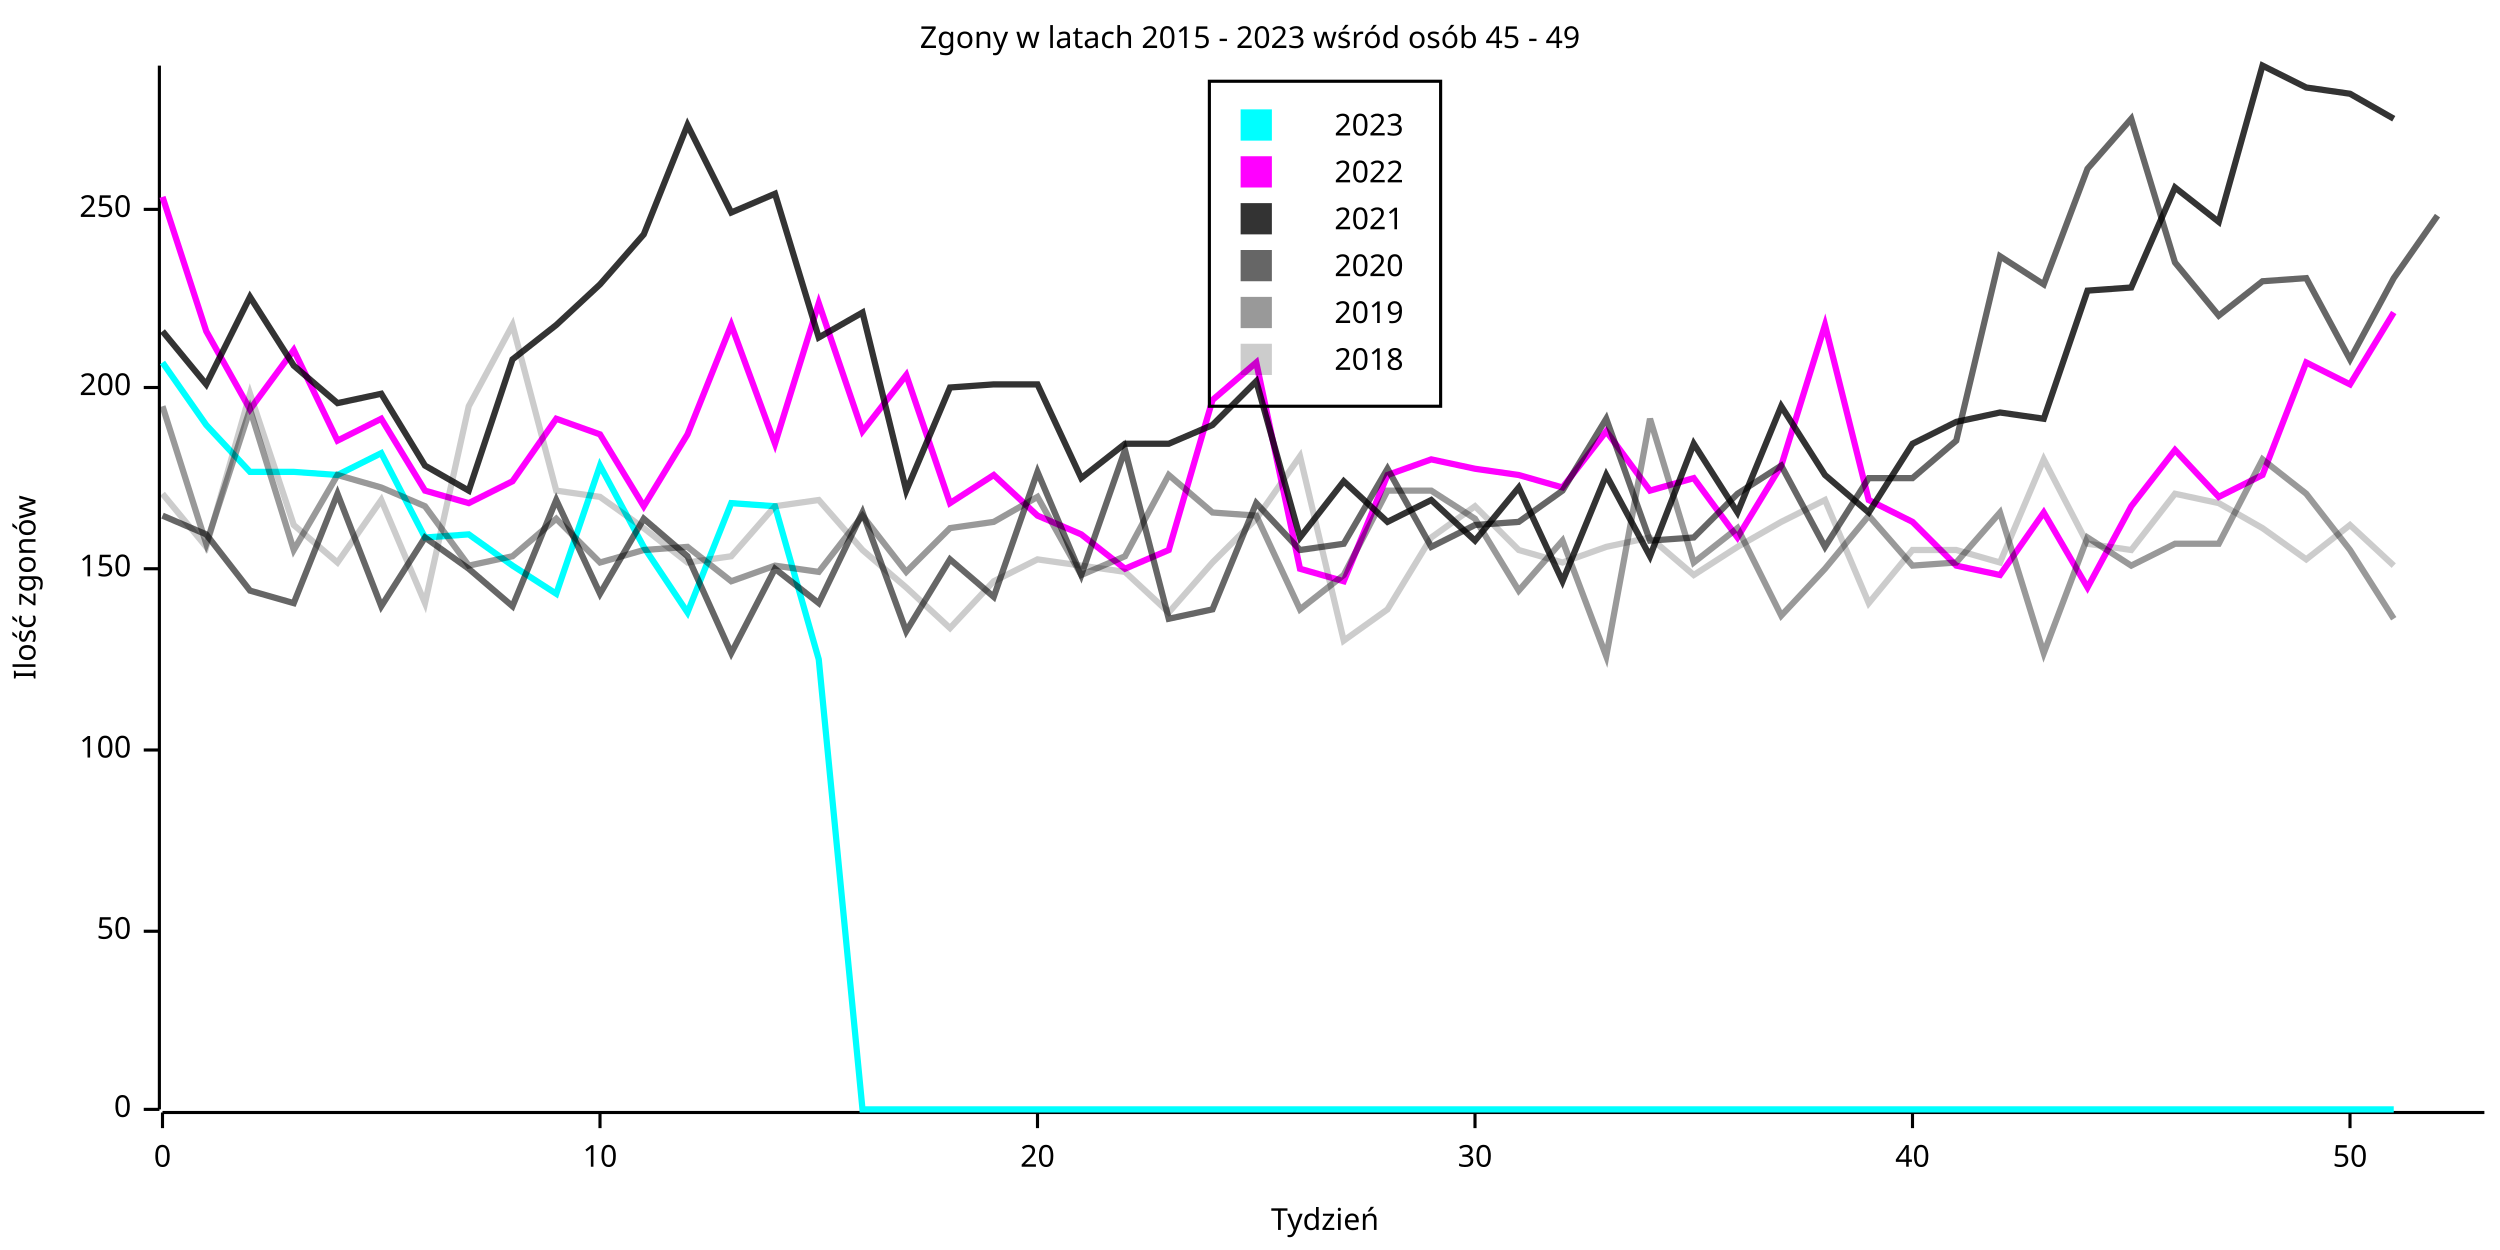
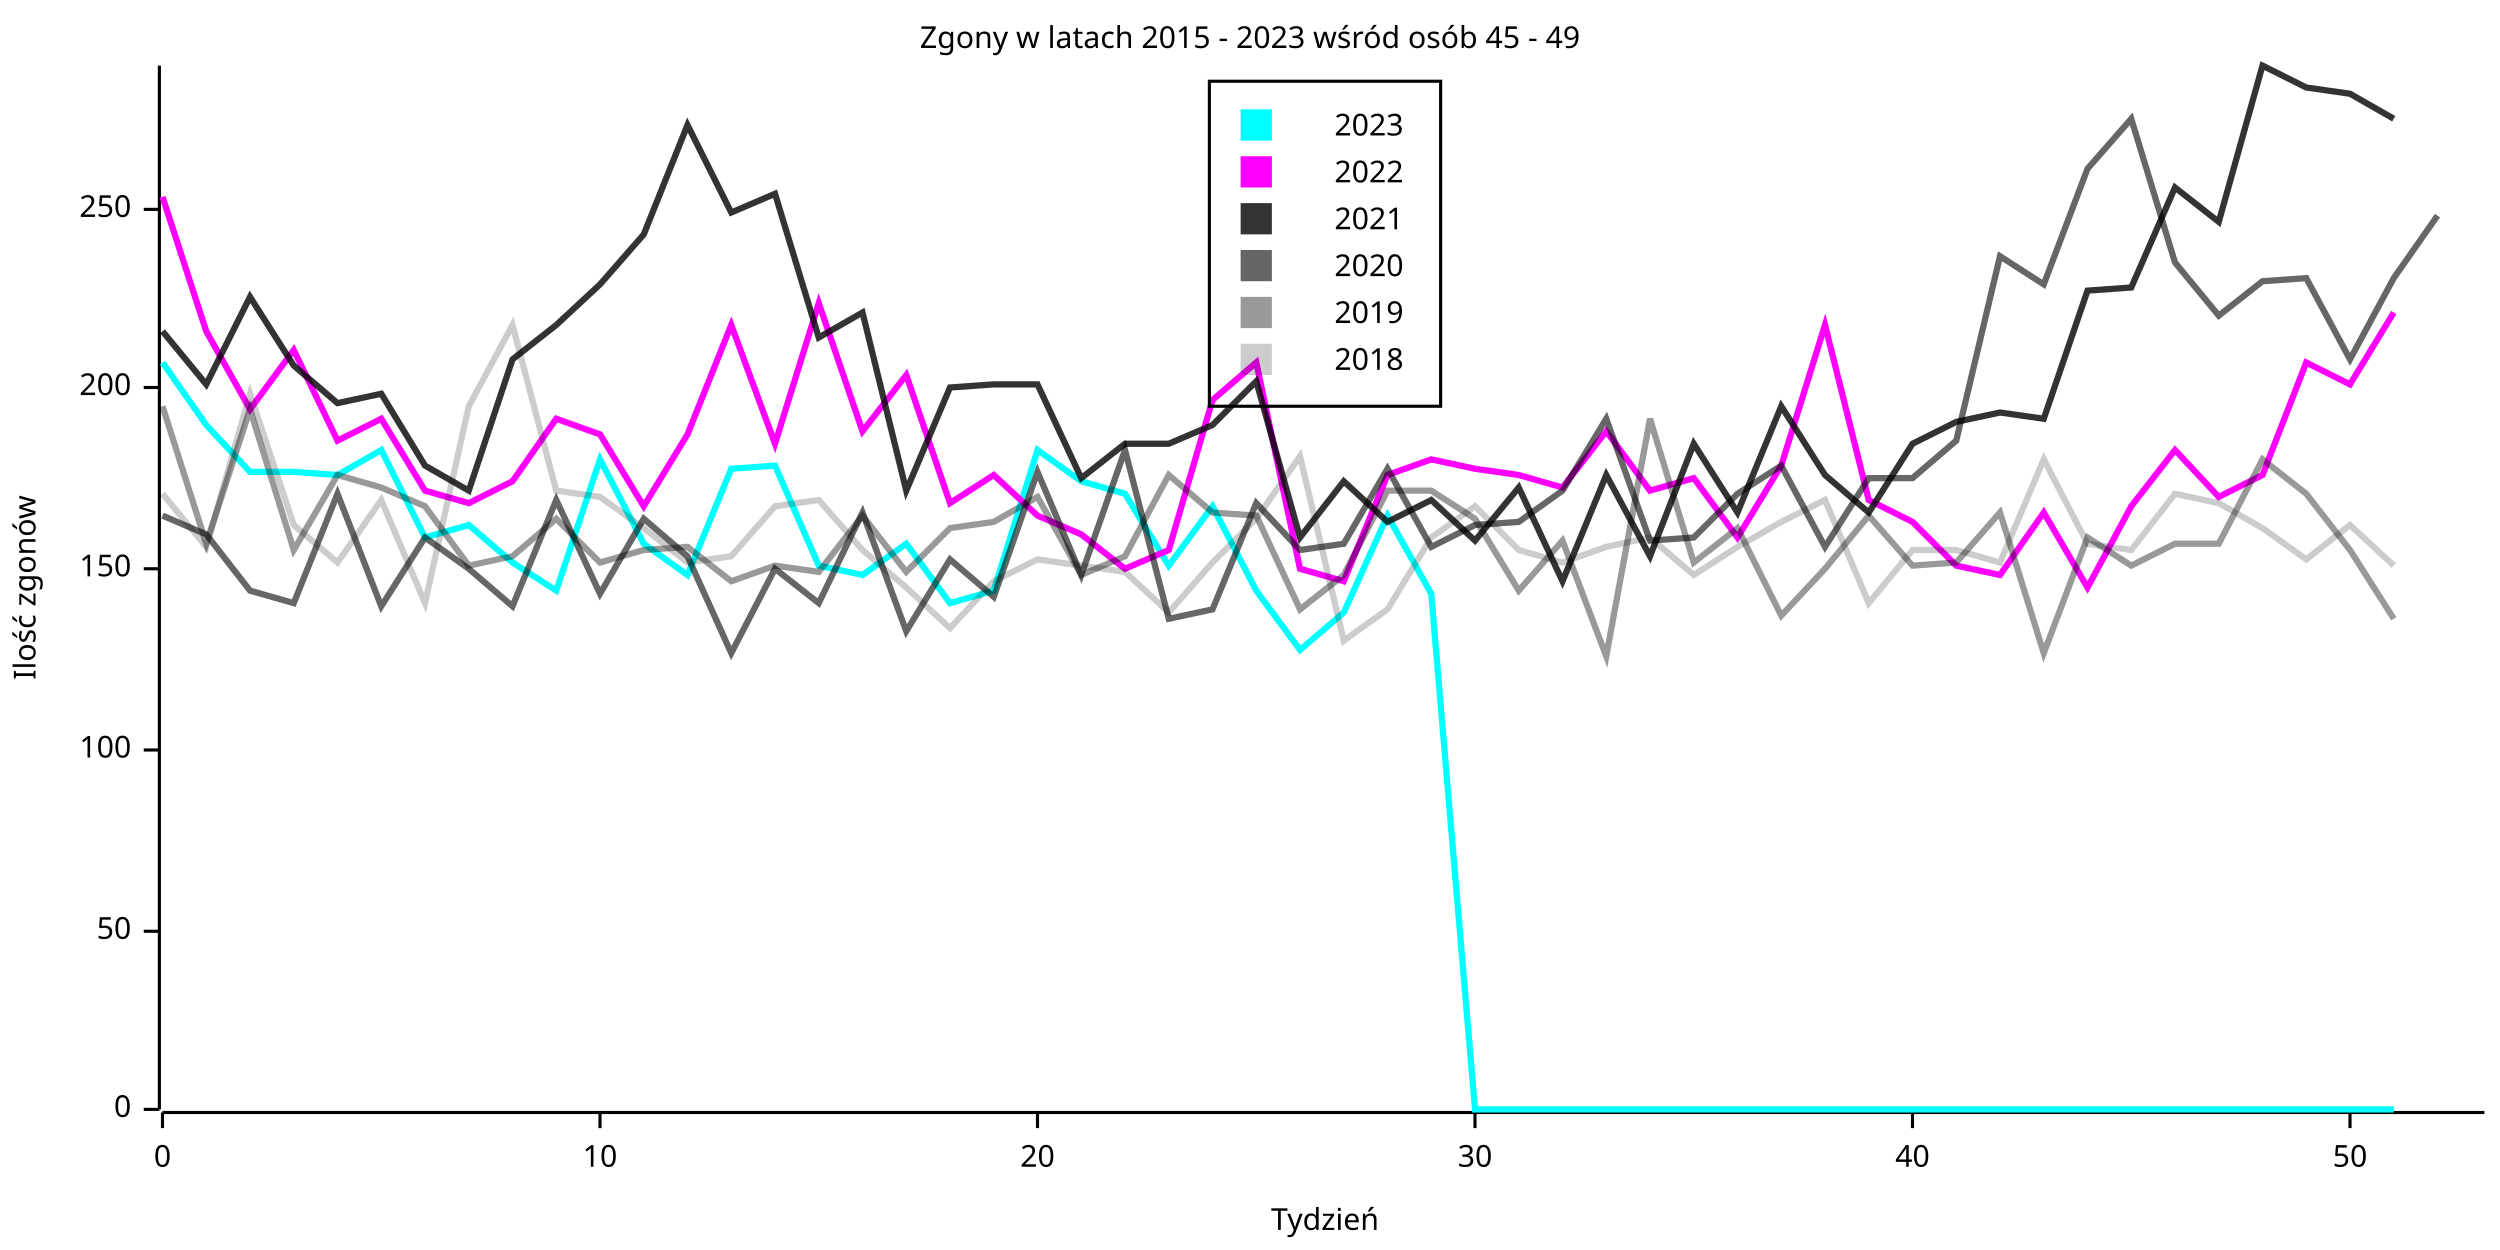
<svg xmlns="http://www.w3.org/2000/svg" width="800" height="400" viewBox="0 0 800 400">
  <rect x="0" y="0" width="800" height="400" opacity="1" fill="#FFFFFF" stroke="none" />
  <text x="400" y="8" dy="0.76em" text-anchor="middle" font-family="sans-serif" font-size="9.677" opacity="1" fill="#000000">
Zgony w latach 2015 - 2023 wśród osób 45 - 49
</text>
  <text x="4" y="188" dy="0.76em" text-anchor="middle" font-family="sans-serif" font-size="9.677" opacity="1" fill="#000000" transform="rotate(270, 4, 188)">
Ilość zgonów
</text>
  <text x="424" y="396" dy="-0.5ex" text-anchor="middle" font-family="sans-serif" font-size="9.677" opacity="1" fill="#000000">
Tydzień
</text>
  <polyline fill="none" opacity="1" stroke="#000000" stroke-width="1" points="51,21 51,355 " />
  <text x="42" y="355" dy="0.5ex" text-anchor="end" font-family="sans-serif" font-size="9.677" opacity="1" fill="#000000">
0
</text>
  <polyline fill="none" opacity="1" stroke="#000000" stroke-width="1" points="46,355 51,355 " />
  <text x="42" y="298" dy="0.5ex" text-anchor="end" font-family="sans-serif" font-size="9.677" opacity="1" fill="#000000">
50
</text>
  <polyline fill="none" opacity="1" stroke="#000000" stroke-width="1" points="46,298 51,298 " />
  <text x="42" y="240" dy="0.5ex" text-anchor="end" font-family="sans-serif" font-size="9.677" opacity="1" fill="#000000">
100
</text>
  <polyline fill="none" opacity="1" stroke="#000000" stroke-width="1" points="46,240 51,240 " />
  <text x="42" y="182" dy="0.5ex" text-anchor="end" font-family="sans-serif" font-size="9.677" opacity="1" fill="#000000">
150
</text>
  <polyline fill="none" opacity="1" stroke="#000000" stroke-width="1" points="46,182 51,182 " />
  <text x="42" y="124" dy="0.5ex" text-anchor="end" font-family="sans-serif" font-size="9.677" opacity="1" fill="#000000">
200
</text>
  <polyline fill="none" opacity="1" stroke="#000000" stroke-width="1" points="46,124 51,124 " />
  <text x="42" y="67" dy="0.5ex" text-anchor="end" font-family="sans-serif" font-size="9.677" opacity="1" fill="#000000">
250
</text>
  <polyline fill="none" opacity="1" stroke="#000000" stroke-width="1" points="46,67 51,67 " />
  <polyline fill="none" opacity="1" stroke="#000000" stroke-width="1" points="52,356 795,356 " />
  <text x="52" y="366" dy="0.76em" text-anchor="middle" font-family="sans-serif" font-size="9.677" opacity="1" fill="#000000">
0
</text>
  <polyline fill="none" opacity="1" stroke="#000000" stroke-width="1" points="52,356 52,361 " />
  <text x="192" y="366" dy="0.76em" text-anchor="middle" font-family="sans-serif" font-size="9.677" opacity="1" fill="#000000">
10
</text>
  <polyline fill="none" opacity="1" stroke="#000000" stroke-width="1" points="192,356 192,361 " />
  <text x="332" y="366" dy="0.76em" text-anchor="middle" font-family="sans-serif" font-size="9.677" opacity="1" fill="#000000">
20
</text>
  <polyline fill="none" opacity="1" stroke="#000000" stroke-width="1" points="332,356 332,361 " />
  <text x="472" y="366" dy="0.76em" text-anchor="middle" font-family="sans-serif" font-size="9.677" opacity="1" fill="#000000">
30
</text>
  <polyline fill="none" opacity="1" stroke="#000000" stroke-width="1" points="472,356 472,361 " />
  <text x="612" y="366" dy="0.76em" text-anchor="middle" font-family="sans-serif" font-size="9.677" opacity="1" fill="#000000">
40
</text>
  <polyline fill="none" opacity="1" stroke="#000000" stroke-width="1" points="612,356 612,361 " />
  <text x="752" y="366" dy="0.76em" text-anchor="middle" font-family="sans-serif" font-size="9.677" opacity="1" fill="#000000">
50
</text>
  <polyline fill="none" opacity="1" stroke="#000000" stroke-width="1" points="752,356 752,361 " />
-   <polyline fill="none" opacity="1" stroke="#00FFFF" stroke-width="2" points="52,116 66,136 80,151 94,151 108,152 122,145 136,172 150,171 164,181 178,190 192,149 206,175 220,196 234,161 248,162 262,211 276,355 290,355 304,355 318,355 332,355 346,355 360,355 374,355 388,355 402,355 416,355 430,355 444,355 458,355 472,355 486,355 500,355 514,355 528,355 542,355 556,355 570,355 584,355 598,355 612,355 626,355 640,355 654,355 668,355 682,355 696,355 710,355 724,355 738,355 752,355 766,355 " />
+   <polyline fill="none" opacity="1" stroke="#00FFFF" stroke-width="2" points="52,116 66,136 80,151 94,151 108,152 122,144 136,172 150,168 164,180 178,189 192,147 206,174 220,184 234,150 248,149 262,181 276,184 290,174 304,193 318,189 332,144 346,154 360,158 374,181 388,162 402,189 416,208 430,196 444,165 458,190 472,355 486,355 500,355 514,355 528,355 542,355 556,355 570,355 584,355 598,355 612,355 626,355 640,355 654,355 668,355 682,355 696,355 710,355 724,355 738,355 752,355 766,355 " />
  <polyline fill="none" opacity="1" stroke="#FF00FF" stroke-width="2" points="52,63 66,106 80,131 94,112 108,141 122,134 136,157 150,161 164,154 178,134 192,139 206,162 220,139 234,104 248,142 262,97 276,138 290,120 304,161 318,152 332,165 346,171 360,182 374,176 388,128 402,116 416,182 430,186 444,152 458,147 472,150 486,152 500,156 514,138 528,157 542,153 556,172 570,149 584,104 598,160 612,167 626,181 640,184 654,164 668,188 682,162 696,144 710,159 724,152 738,116 752,123 766,100 " />
  <polyline fill="none" opacity="0.8" stroke="#000000" stroke-width="2" points="52,106 66,123 80,95 94,117 108,129 122,126 136,149 150,157 164,115 178,104 192,91 206,75 220,40 234,68 248,62 262,108 276,100 290,157 304,124 318,123 332,123 346,153 360,142 374,142 388,136 402,122 416,172 430,154 444,167 458,160 472,173 486,156 500,186 514,152 528,178 542,142 556,164 570,130 584,152 598,164 612,142 626,135 640,132 654,134 668,93 682,92 696,60 710,71 724,21 738,28 752,30 766,38 " />
  <polyline fill="none" opacity="0.6" stroke="#000000" stroke-width="2" points="52,165 66,171 80,189 94,193 108,158 122,194 136,172 150,182 164,194 178,160 192,190 206,166 220,178 234,209 248,182 262,193 276,164 290,202 304,179 318,191 332,151 346,184 360,144 374,198 388,195 402,161 416,176 430,174 444,150 458,175 472,168 486,167 500,157 514,134 528,173 542,172 556,158 570,149 584,175 598,153 612,153 626,141 640,82 654,91 668,54 682,38 696,84 710,101 724,90 738,89 752,115 766,89 780,69 " />
  <polyline fill="none" opacity="0.4" stroke="#000000" stroke-width="2" points="52,130 66,174 80,131 94,176 108,152 122,156 136,162 150,181 164,178 178,166 192,180 206,176 220,175 234,186 248,181 262,183 276,165 290,183 304,169 318,167 332,159 346,184 360,178 374,152 388,164 402,165 416,195 430,184 444,157 458,157 472,166 486,189 500,173 514,210 528,134 542,180 556,169 570,197 584,182 598,165 612,181 626,180 640,164 654,209 668,172 682,181 696,174 710,174 724,147 738,158 752,176 766,198 " />
  <polyline fill="none" opacity="0.2" stroke="#000000" stroke-width="2" points="52,158 66,175 80,126 94,168 108,180 122,160 136,193 150,130 164,104 178,157 192,159 206,169 220,180 234,178 248,162 262,160 276,176 290,188 304,201 318,186 332,179 346,181 360,183 374,196 388,180 402,166 416,146 430,205 444,195 458,172 472,162 486,176 500,180 514,175 528,172 542,184 556,175 570,167 584,160 598,193 612,176 626,176 640,180 654,147 668,174 682,176 696,158 710,161 724,169 738,179 752,168 766,181 " />
  <rect x="387" y="26" width="74" height="104" opacity="1" fill="none" stroke="#000000" />
  <text x="427" y="36" dy="0.76em" text-anchor="start" font-family="sans-serif" font-size="9.677" opacity="1" fill="#000000">
2023
</text>
  <text x="427" y="51" dy="0.76em" text-anchor="start" font-family="sans-serif" font-size="9.677" opacity="1" fill="#000000">
2022
</text>
  <text x="427" y="66" dy="0.76em" text-anchor="start" font-family="sans-serif" font-size="9.677" opacity="1" fill="#000000">
2021
</text>
  <text x="427" y="81" dy="0.76em" text-anchor="start" font-family="sans-serif" font-size="9.677" opacity="1" fill="#000000">
2020
</text>
  <text x="427" y="96" dy="0.76em" text-anchor="start" font-family="sans-serif" font-size="9.677" opacity="1" fill="#000000">
2019
</text>
  <text x="427" y="111" dy="0.76em" text-anchor="start" font-family="sans-serif" font-size="9.677" opacity="1" fill="#000000">
2018
</text>
  <rect x="397" y="35" width="10" height="10" opacity="1" fill="#00FFFF" stroke="none" />
  <rect x="397" y="50" width="10" height="10" opacity="1" fill="#FF00FF" stroke="none" />
  <rect x="397" y="65" width="10" height="10" opacity="0.8" fill="#000000" stroke="none" />
  <rect x="397" y="80" width="10" height="10" opacity="0.6" fill="#000000" stroke="none" />
  <rect x="397" y="95" width="10" height="10" opacity="0.4" fill="#000000" stroke="none" />
  <rect x="397" y="110" width="10" height="10" opacity="0.2" fill="#000000" stroke="none" />
</svg>
